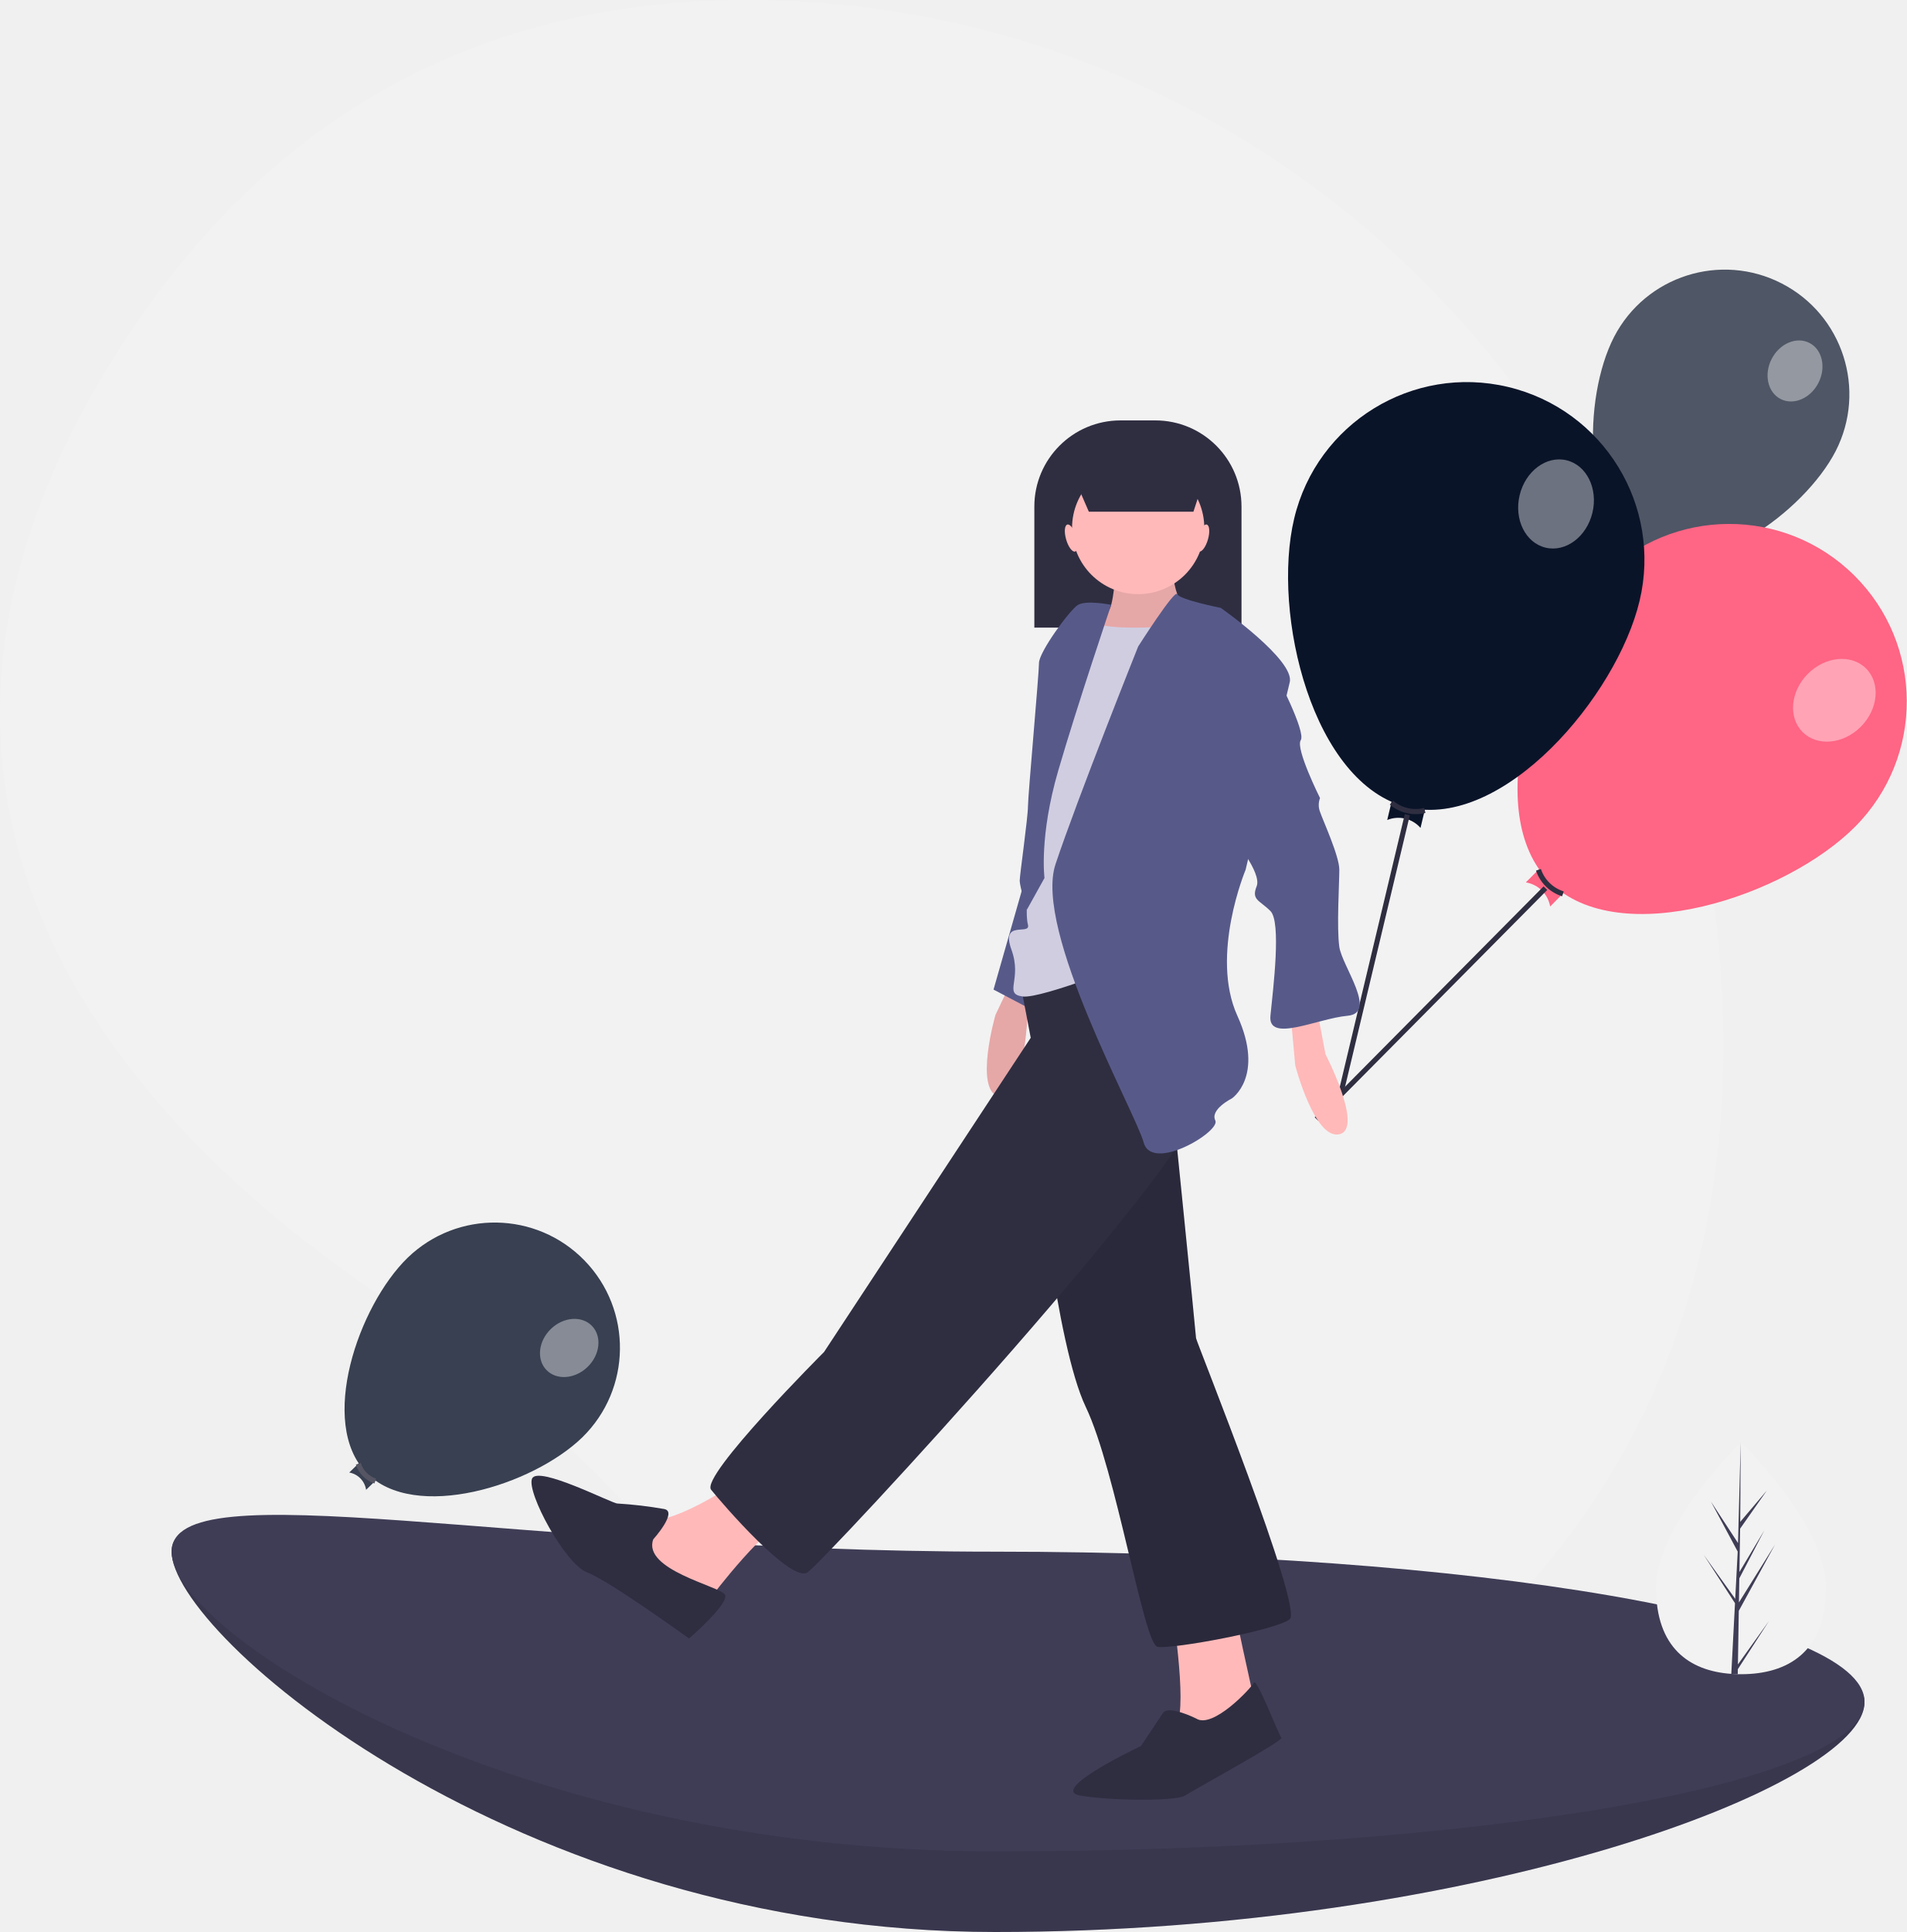
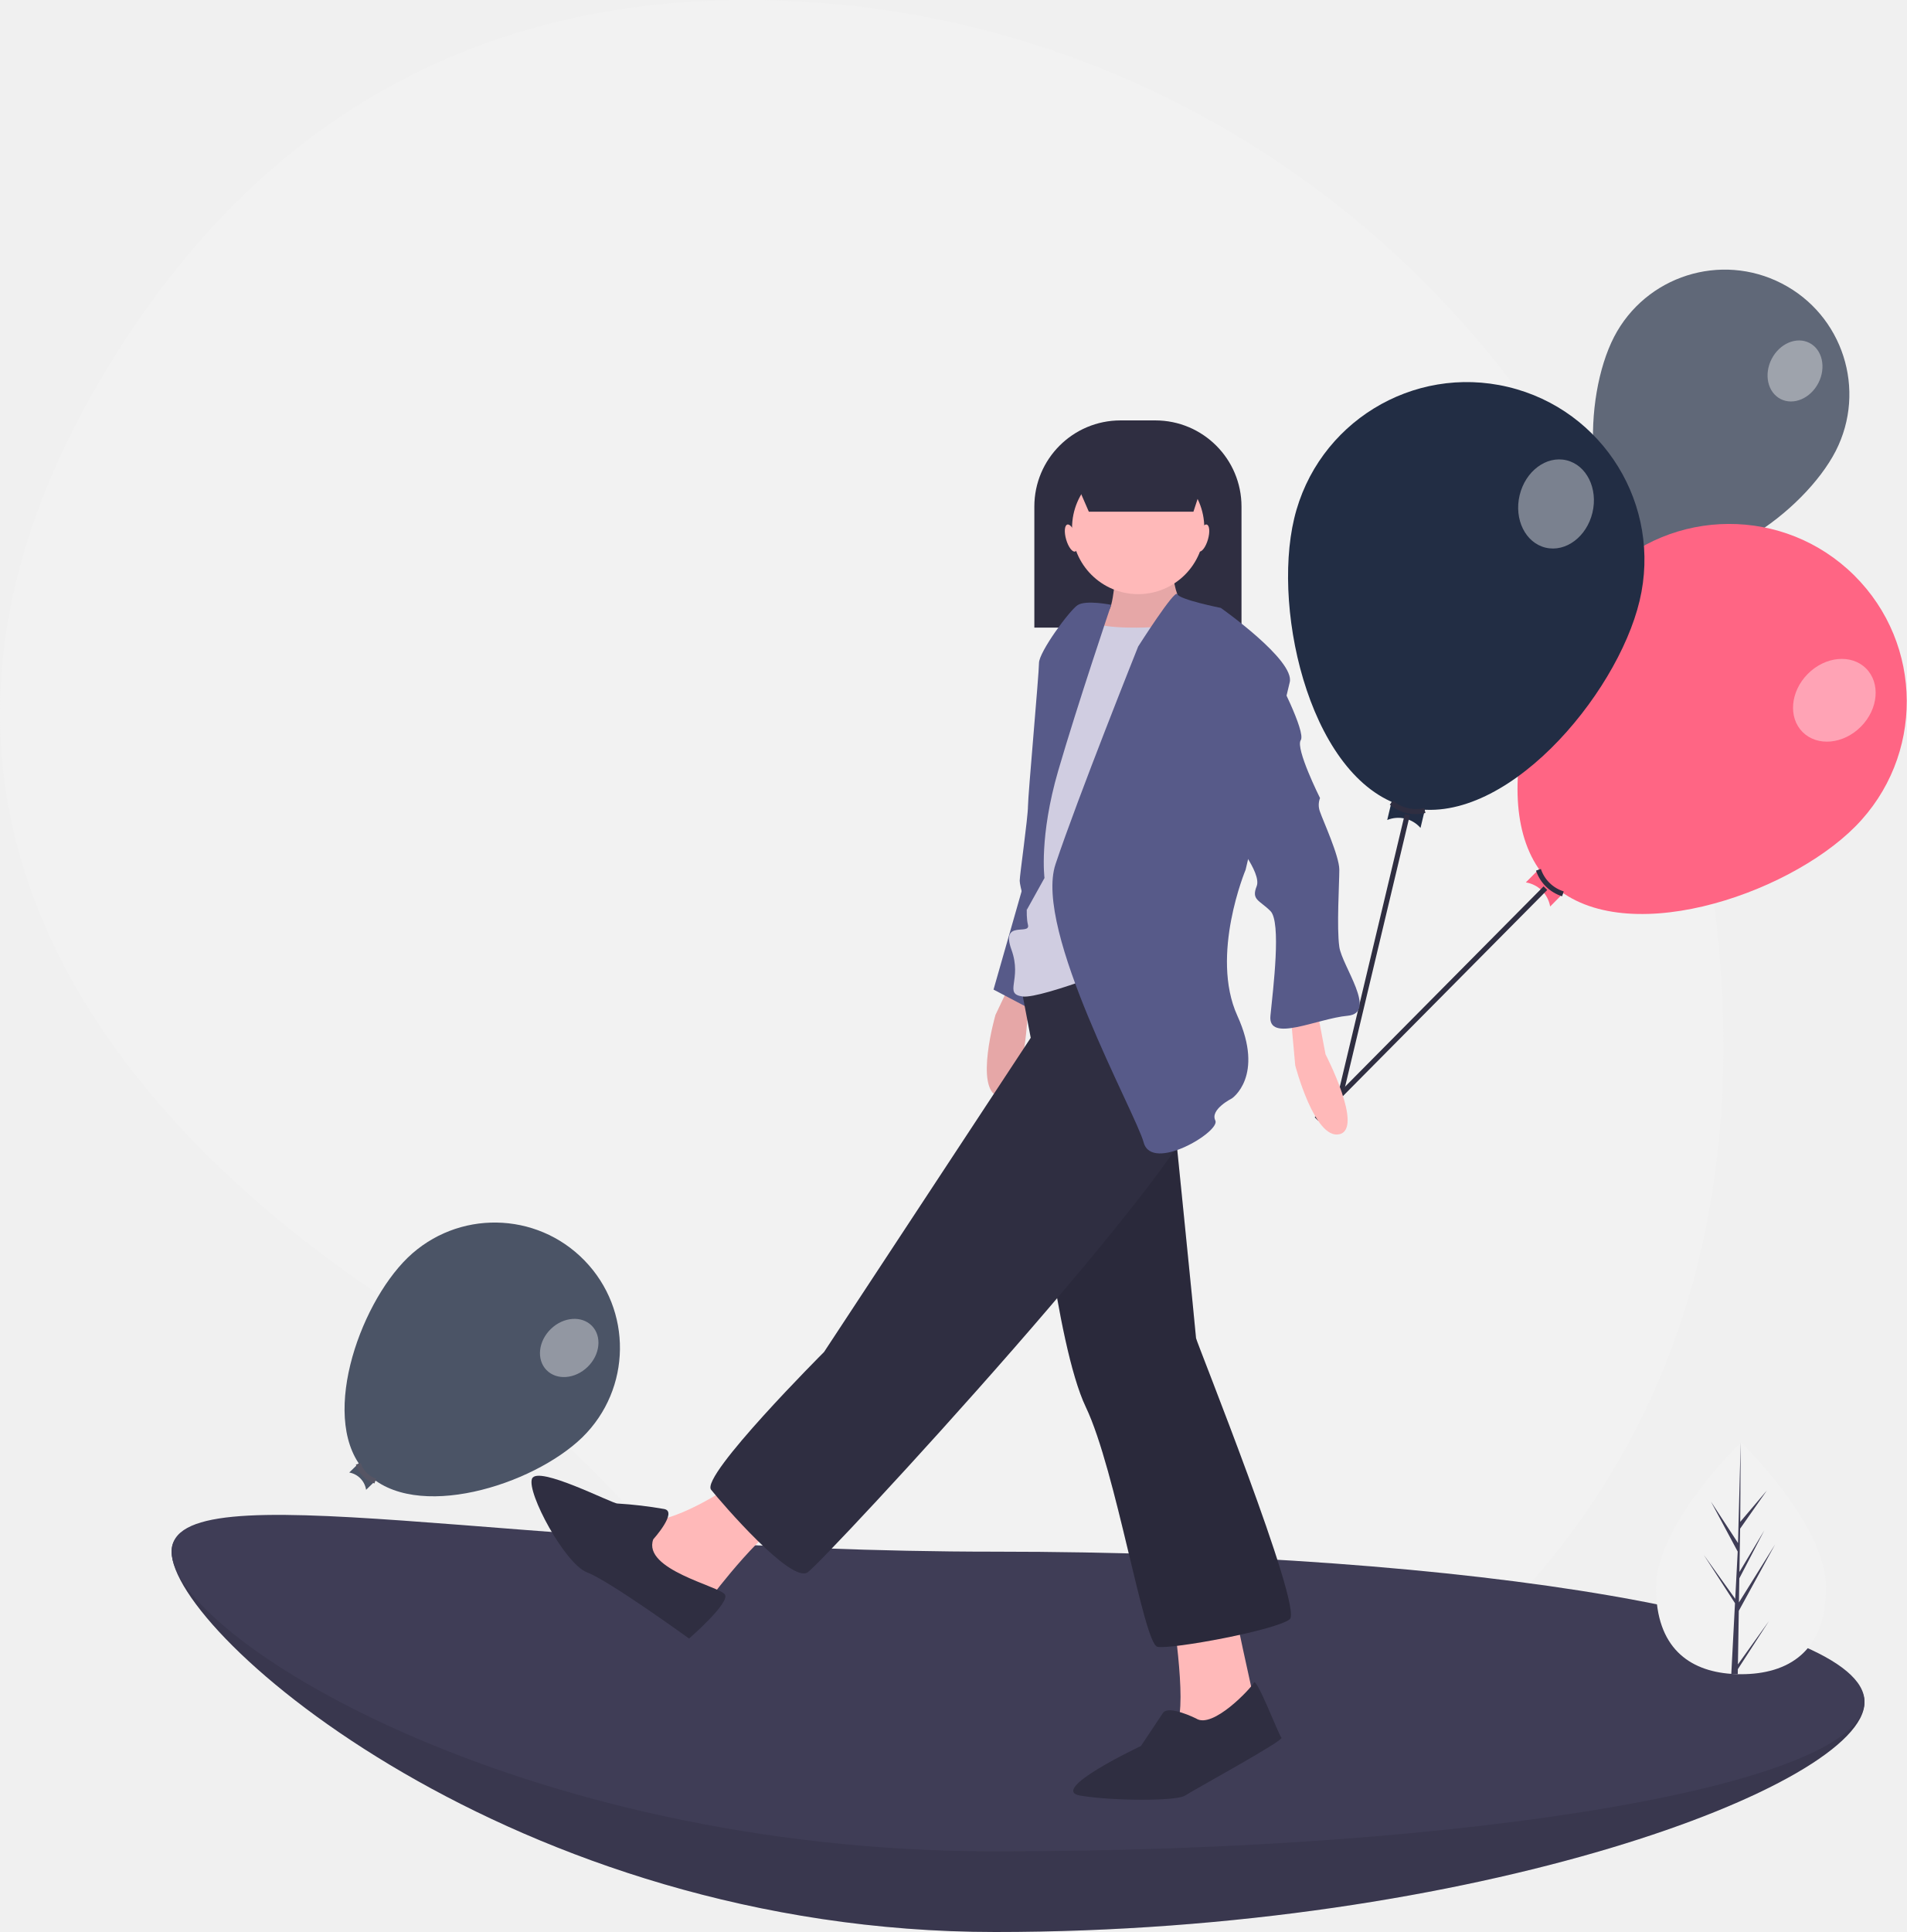
<svg xmlns="http://www.w3.org/2000/svg" id="b104a006-16bb-4699-b4ef-02ba23a3b790" data-name="Layer 1" width="743.404" height="753.134" viewBox="0 0 743.404 753.134">
  <path d="M884.023,360.161C842.397,196.475,698.563,78.317,529.733,73.577c-89.255-2.505-183.177,27.096-251.558,130.685-122.24,185.175,7.512,313.137,97.971,373.941A566.027,566.027,0,0,1,493.141,683.359c61.102,72.508,178.649,162.609,318.643,21.434C913.251,602.469,911.751,469.192,884.023,360.161Z" transform="translate(-228.2979 -73.43313)" fill="#f2f2f2" />
  <path d="M955.209,737.064c0,32.262-151.723,89.503-338.882,89.503s-321.118-115.999-321.118-148.261,133.959,31.429,321.118,31.429S955.209,704.801,955.209,737.064Z" transform="translate(-228.2979 -73.43313)" fill="#3f3d56" />
  <path d="M955.209,737.064c0,32.262-151.723,89.503-338.882,89.503s-321.118-115.999-321.118-148.261,133.959,31.429,321.118,31.429S955.209,704.801,955.209,737.064Z" transform="translate(-228.2979 -73.43313)" opacity="0.1" />
  <path d="M955.209,736.722c0,32.262-151.723,58.416-338.882,58.416s-321.118-84.57-321.118-116.832,133.959,0,321.118,0S955.209,704.46,955.209,736.722Z" transform="translate(-228.2979 -73.43313)" fill="#3f3d56" />
  <g opacity="0.7">
-     <path d="M943.991,249.266c-12.292,23.858-51.251,51.972-75.11,39.68s-23.581-60.335-11.289-84.193a48.596,48.596,0,0,1,86.399,44.513Z" transform="translate(-228.2979 -73.43313)" fill="#0a1429" />
-     <path d="M870.9,295.255a8.05,8.05,0,0,0-8.328-4.29l4.29-8.328,8.328,4.29Z" transform="translate(-228.2979 -73.43313)" fill="#0a1429" />
+     <path d="M943.991,249.266c-12.292,23.858-51.251,51.972-75.11,39.68s-23.581-60.335-11.289-84.193a48.596,48.596,0,0,1,86.399,44.513Z" transform="translate(-228.2979 -73.43313)" fill="#222d44" />
+     <path d="M870.9,295.255a8.05,8.05,0,0,0-8.328-4.29l4.29-8.328,8.328,4.29Z" transform="translate(-228.2979 -73.43313)" fill="#222d44" />
    <path d="M864.83,286.635a10.305,10.305,0,0,0,8.36,4.264" transform="translate(-228.2979 -73.43313)" fill="none" stroke="#2f2e41" stroke-miterlimit="10" stroke-width="2" />
    <ellipse cx="928.133" cy="218.044" rx="12.295" ry="10.246" transform="translate(80.9232 869.8155) rotate(-62.74216)" fill="#fff" opacity="0.4" />
    <line x1="640.36" y1="215.811" x2="604.105" y2="307.044" fill="none" stroke="#2f2e41" stroke-miterlimit="10" stroke-width="2" />
  </g>
  <path d="M951.644,395.618c-26.912,27.15-91.872,48.665-119.022,21.753s-6.208-92.059,20.704-119.209A69.217,69.217,0,0,1,951.644,395.618Z" transform="translate(-228.2979 -73.43313)" fill="#ff6584" />
  <path d="M832.664,426.806a11.466,11.466,0,0,0-9.476-9.393l9.393-9.476,9.476,9.393Z" transform="translate(-228.2979 -73.43313)" fill="#ff6584" />
  <path d="M828.108,412.499a14.677,14.677,0,0,0,9.532,9.371" transform="translate(-228.2979 -73.43313)" fill="none" stroke="#2f2e41" stroke-miterlimit="10" stroke-width="2" />
  <line x1="602.516" y1="346.228" x2="513.28" y2="436.253" fill="none" stroke="#2f2e41" stroke-miterlimit="10" stroke-width="2" />
  <ellipse cx="943.466" cy="346.415" rx="17.513" ry="14.594" transform="translate(-195.0471 699.1741) rotate(-45.25236)" fill="#fff" opacity="0.4" />
-   <path d="M867.53,307.663c-8.868,37.185-53.165,89.343-90.35,80.475s-53.176-75.404-44.308-112.589A69.217,69.217,0,0,1,867.53,307.663Z" transform="translate(-228.2979 -73.43313)" fill="#0a1429" />
-   <path d="M782.122,396.176a11.466,11.466,0,0,0-12.979-3.095l3.095-12.979,12.979,3.095Z" transform="translate(-228.2979 -73.43313)" fill="#0a1429" />
+   <path d="M867.53,307.663c-8.868,37.185-53.165,89.343-90.35,80.475s-53.176-75.404-44.308-112.589A69.217,69.217,0,0,1,867.53,307.663Z" transform="translate(-228.2979 -73.43313)" fill="#222d44" />
+   <path d="M782.122,396.176a11.466,11.466,0,0,0-12.979-3.095l3.095-12.979,12.979,3.095Z" transform="translate(-228.2979 -73.43313)" fill="#222d44" />
  <path d="M770.79,386.324a14.677,14.677,0,0,0,13.015,3.047" transform="translate(-228.2979 -73.43313)" fill="none" stroke="#2f2e41" stroke-miterlimit="10" stroke-width="2" />
  <ellipse cx="834.958" cy="269.889" rx="17.513" ry="14.594" transform="translate(150.4438 946.0298) rotate(-76.58659)" fill="#fff" opacity="0.4" />
  <line x1="548.676" y1="317.585" x2="519.271" y2="440.885" fill="none" stroke="#2f2e41" stroke-miterlimit="10" stroke-width="2" />
  <g opacity="0.8">
-     <path d="M455.362,633.711c-19.33,18.81-65.43,33.161-84.24,13.831s-3.207-65.021,16.123-83.831a48.837,48.837,0,0,1,68.117,70.001Z" transform="translate(-228.2979 -73.43313)" fill="#0a1429" />
-     <path d="M371.031,654.198a8.09,8.09,0,0,0-6.566-6.747l6.747-6.566,6.566,6.747Z" transform="translate(-228.2979 -73.43313)" fill="#0a1429" />
+     <path d="M455.362,633.711c-19.33,18.81-65.43,33.161-84.24,13.831s-3.207-65.021,16.123-83.831a48.837,48.837,0,0,1,68.117,70.001Z" transform="translate(-228.2979 -73.43313)" fill="#222d44" />
+     <path d="M371.031,654.198a8.09,8.09,0,0,0-6.566-6.747l6.747-6.566,6.566,6.747Z" transform="translate(-228.2979 -73.43313)" fill="#222d44" />
    <path d="M368,644.047a10.356,10.356,0,0,0,6.605,6.732" transform="translate(-228.2979 -73.43313)" fill="none" stroke="#2f2e41" stroke-miterlimit="10" stroke-width="2" />
    <ellipse cx="450.22" cy="598.897" rx="12.356" ry="10.297" transform="translate(-518.4133 410.2269) rotate(-44.21867)" fill="#fff" opacity="0.4" />
  </g>
  <path d="M436.859,163.886h13.58a33.592,33.592,0,0,1,33.592,33.592v47.173a0,0,0,0,1,0,0H403.266a0,0,0,0,1,0,0V197.478A33.592,33.592,0,0,1,436.859,163.886Z" fill="#2f2e41" />
  <path d="M626.609,447.616,616.417,469.046s-8.308,28.788,1.106,31.865,11.251-29.542,11.251-29.542l7.797-21.6Z" transform="translate(-228.2979 -73.43313)" fill="#ffb9b9" />
  <path d="M626.609,447.616,616.417,469.046s-8.308,28.788,1.106,31.865,11.251-29.542,11.251-29.542l7.797-21.6Z" transform="translate(-228.2979 -73.43313)" opacity="0.1" />
  <polygon points="400.242 340.643 387.351 385.76 407.762 396.502 407.762 342.791 400.242 340.643" fill="#575a89" />
  <path d="M663.452,294.301s-1.074,17.188-3.223,17.188-6.445,20.41-6.445,20.41l18.262,11.816,22.559-20.41L688.159,307.191s-3.223-6.445-2.148-12.891S663.452,294.301,663.452,294.301Z" transform="translate(-228.2979 -73.43313)" fill="#ffb9b9" />
  <path d="M663.452,294.301s-1.074,17.188-3.223,17.188-6.445,20.41-6.445,20.41l18.262,11.816,22.559-20.41L688.159,307.191s-3.223-6.445-2.148-12.891S663.452,294.301,663.452,294.301Z" transform="translate(-228.2979 -73.43313)" opacity="0.1" />
  <path d="M731.128,465.101l2.148,23.633s7.52,29.004,17.188,26.855-5.371-31.152-5.371-31.152l-4.297-22.559Z" transform="translate(-228.2979 -73.43313)" fill="#ffb9b9" />
  <path d="M684.936,698.207s6.445,39.746,2.148,47.266,4.297,8.594,4.297,8.594L717.163,747.621V735.805s-8.594-38.672-8.594-40.82S684.936,698.207,684.936,698.207Z" transform="translate(-228.2979 -73.43313)" fill="#ffb9b9" />
  <path d="M632.3,519.887s7.52,77.344,19.336,102.051,22.559,92.383,27.93,93.457,46.191-6.445,51.563-10.742-36.523-108.496-36.523-109.57-9.668-96.68-9.668-96.68l-12.891-21.484Z" transform="translate(-228.2979 -73.43313)" fill="#2f2e41" />
  <path d="M632.3,519.887s7.52,77.344,19.336,102.051,22.559,92.383,27.93,93.457,46.191-6.445,51.563-10.742-36.523-108.496-36.523-109.57-9.668-96.68-9.668-96.68l-12.891-21.484Z" transform="translate(-228.2979 -73.43313)" opacity="0.1" />
  <path d="M694.604,743.324s-10.742-5.371-12.891-2.148L673.12,754.066s-36.523,17.188-23.633,19.336,37.598,2.148,40.82,0,38.672-21.484,37.598-22.559-9.668-23.633-10.742-21.484S701.05,747.621,694.604,743.324Z" transform="translate(-228.2979 -73.43313)" fill="#2f2e41" />
  <path d="M514.136,652.015s-24.707,17.188-36.523,13.965,0,23.633,0,23.633l21.484,11.816,6.445-5.371s22.559-30.078,32.227-31.152S514.136,652.015,514.136,652.015Z" transform="translate(-228.2979 -73.43313)" fill="#ffb9b9" />
  <path d="M625.854,455.433l4.297,22.559L549.585,600.453s-48.34,48.34-44.043,53.711,31.152,36.523,37.598,32.227S698.901,520.961,697.827,499.476s-36.523-62.305-36.523-62.305l-35.449,16.113Z" transform="translate(-228.2979 -73.43313)" fill="#2f2e41" />
  <path d="M482.983,673.5s9.668-10.742,4.297-11.816a160.39,160.39,0,0,0-18.262-2.148c-2.148,0-31.152-15.039-33.301-9.668s12.891,33.301,21.484,36.523S496.948,712.172,496.948,712.172s16.113-13.965,13.965-17.188S478.686,685.316,482.983,673.5Z" transform="translate(-228.2979 -73.43313)" fill="#2f2e41" />
  <circle cx="443.748" cy="205.828" r="25.781" fill="#ffb9b9" />
  <path d="M677.417,317.933s-18.262,1.074-23.633-2.148-17.188,44.043-17.188,44.043L629.077,422.133s-1.074,7.52,0,11.816-10.742-2.148-6.445,9.668-3.223,17.188,4.297,18.262,47.266-15.039,47.266-15.039l18.262-95.606,5.371-38.672Z" transform="translate(-228.2979 -73.43313)" fill="#d0cde1" />
  <path d="M661.531,309.207s-9.896-2.016-13.118.133-15.039,18.262-15.039,22.559-4.297,51.563-4.297,55.859-3.223,26.855-3.223,29.004,2.755,11.382,2.755,11.382l6.913-12.456s-2.148-16.113,5.371-41.895S661.531,309.207,661.531,309.207Z" transform="translate(-228.2979 -73.43313)" fill="#575a89" />
  <path d="M672.046,325.453s14.351-22.559,15.232-20.41,16.995,5.371,16.995,5.371,29.004,20.41,26.855,29.004-17.188,73.047-17.188,73.047-13.965,33.301-3.223,56.934-2.148,32.227-2.148,32.227-8.594,4.297-6.445,8.594-24.707,20.41-27.93,8.594-42.969-82.715-34.375-108.496S672.046,325.453,672.046,325.453Z" transform="translate(-228.2979 -73.43313)" fill="#575a89" />
  <path d="M725.757,336.195s11.816,22.559,9.668,25.781,7.52,22.559,7.52,22.559a7.439,7.439,0,0,0,0,5.371c1.074,3.223,7.52,17.188,7.52,22.559s-1.074,22.559,0,30.078,15.039,25.781,3.223,26.855-31.152,10.742-30.078,0,4.297-36.523,0-40.82-7.52-4.297-5.371-9.668-9.668-19.336-9.668-19.336Z" transform="translate(-228.2979 -73.43313)" fill="#575a89" />
  <polygon points="465.29 199.477 424.514 199.477 415.281 178.259 472.215 178.259 465.29 199.477" fill="#2f2e41" />
  <ellipse cx="645.938" cy="283.177" rx="2.053" ry="5.476" transform="translate(-281.5899 117.5349) rotate(-16.16012)" fill="#ffb9b9" />
  <ellipse cx="697.271" cy="283.177" rx="5.476" ry="2.053" transform="translate(2.919 800.6496) rotate(-73.83988)" fill="#ffb9b9" />
  <path d="M940.209,692.412c0,24.952-14.832,33.664-33.13,33.664-.425,0-.851-.006-1.27-.011q-1.276-.034-2.517-.121c-16.516-1.167-29.343-10.327-29.343-33.532,0-24.01,30.676-54.307,32.992-56.559a.006.006,0,0,0,.006-.006c.086-.08.132-.126.132-.126S940.209,667.46,940.209,692.412Z" transform="translate(-228.2979 -73.43313)" fill="#f2f2f2" />
  <path d="M905.872,722.26l12.114-16.93-12.143,18.786-.035,1.948q-1.276-.034-2.517-.121l1.305-24.958-.012-.195.023-.034.126-2.362-12.177-18.832,12.212,17.062.029.506.988-18.861L895.361,658.805l10.551,16.148,1.029-39.101.006-.132v.126l-.172,30.837,10.379-12.223-10.425,14.878-.27,16.89,9.689-16.206-9.729,18.688-.155,9.39,14.068-22.556-14.12,25.832Z" transform="translate(-228.2979 -73.43313)" fill="#3f3d56" />
</svg>
